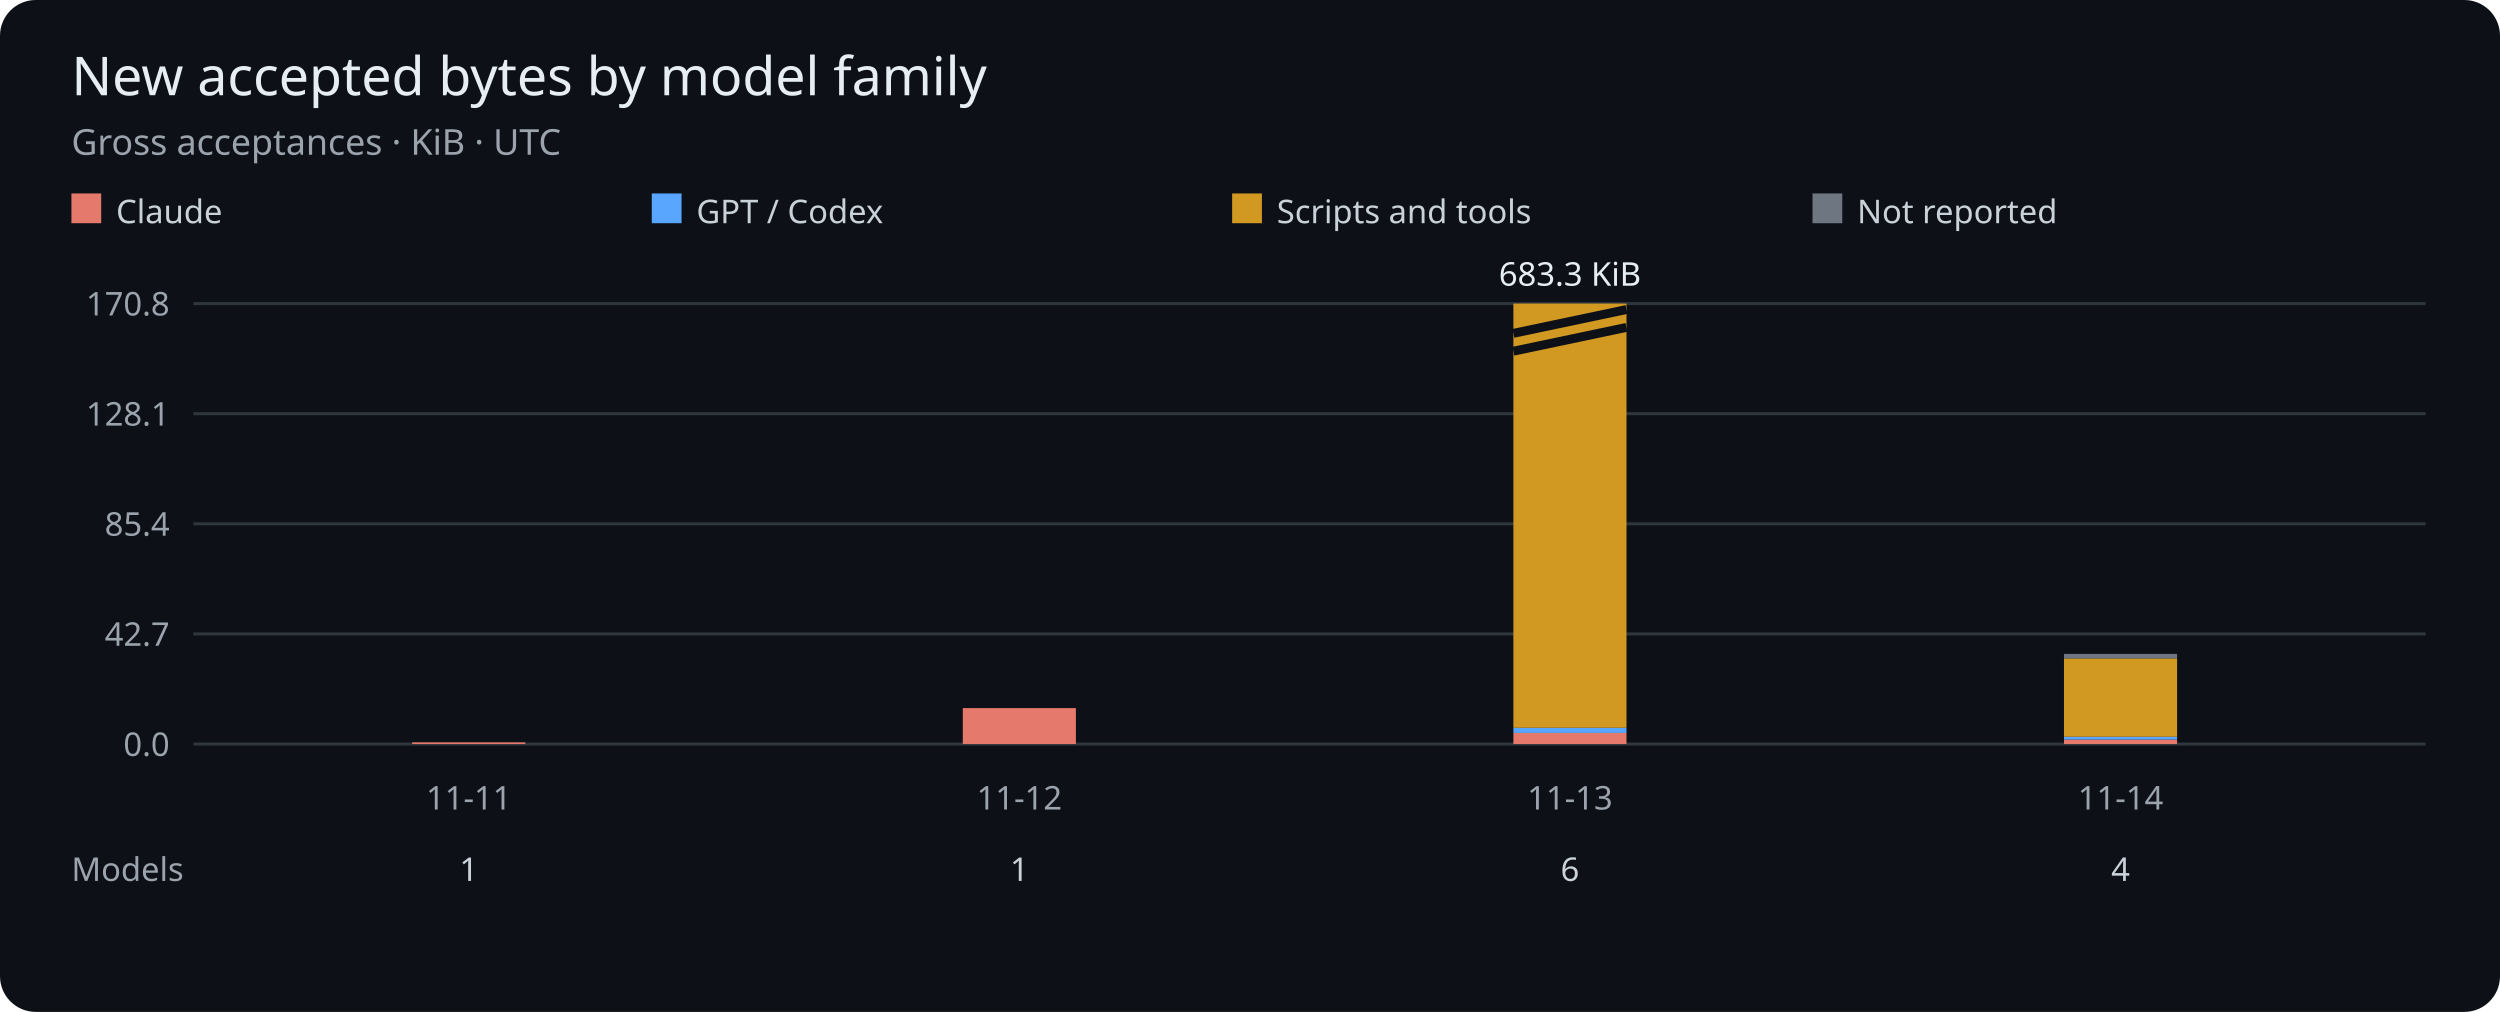
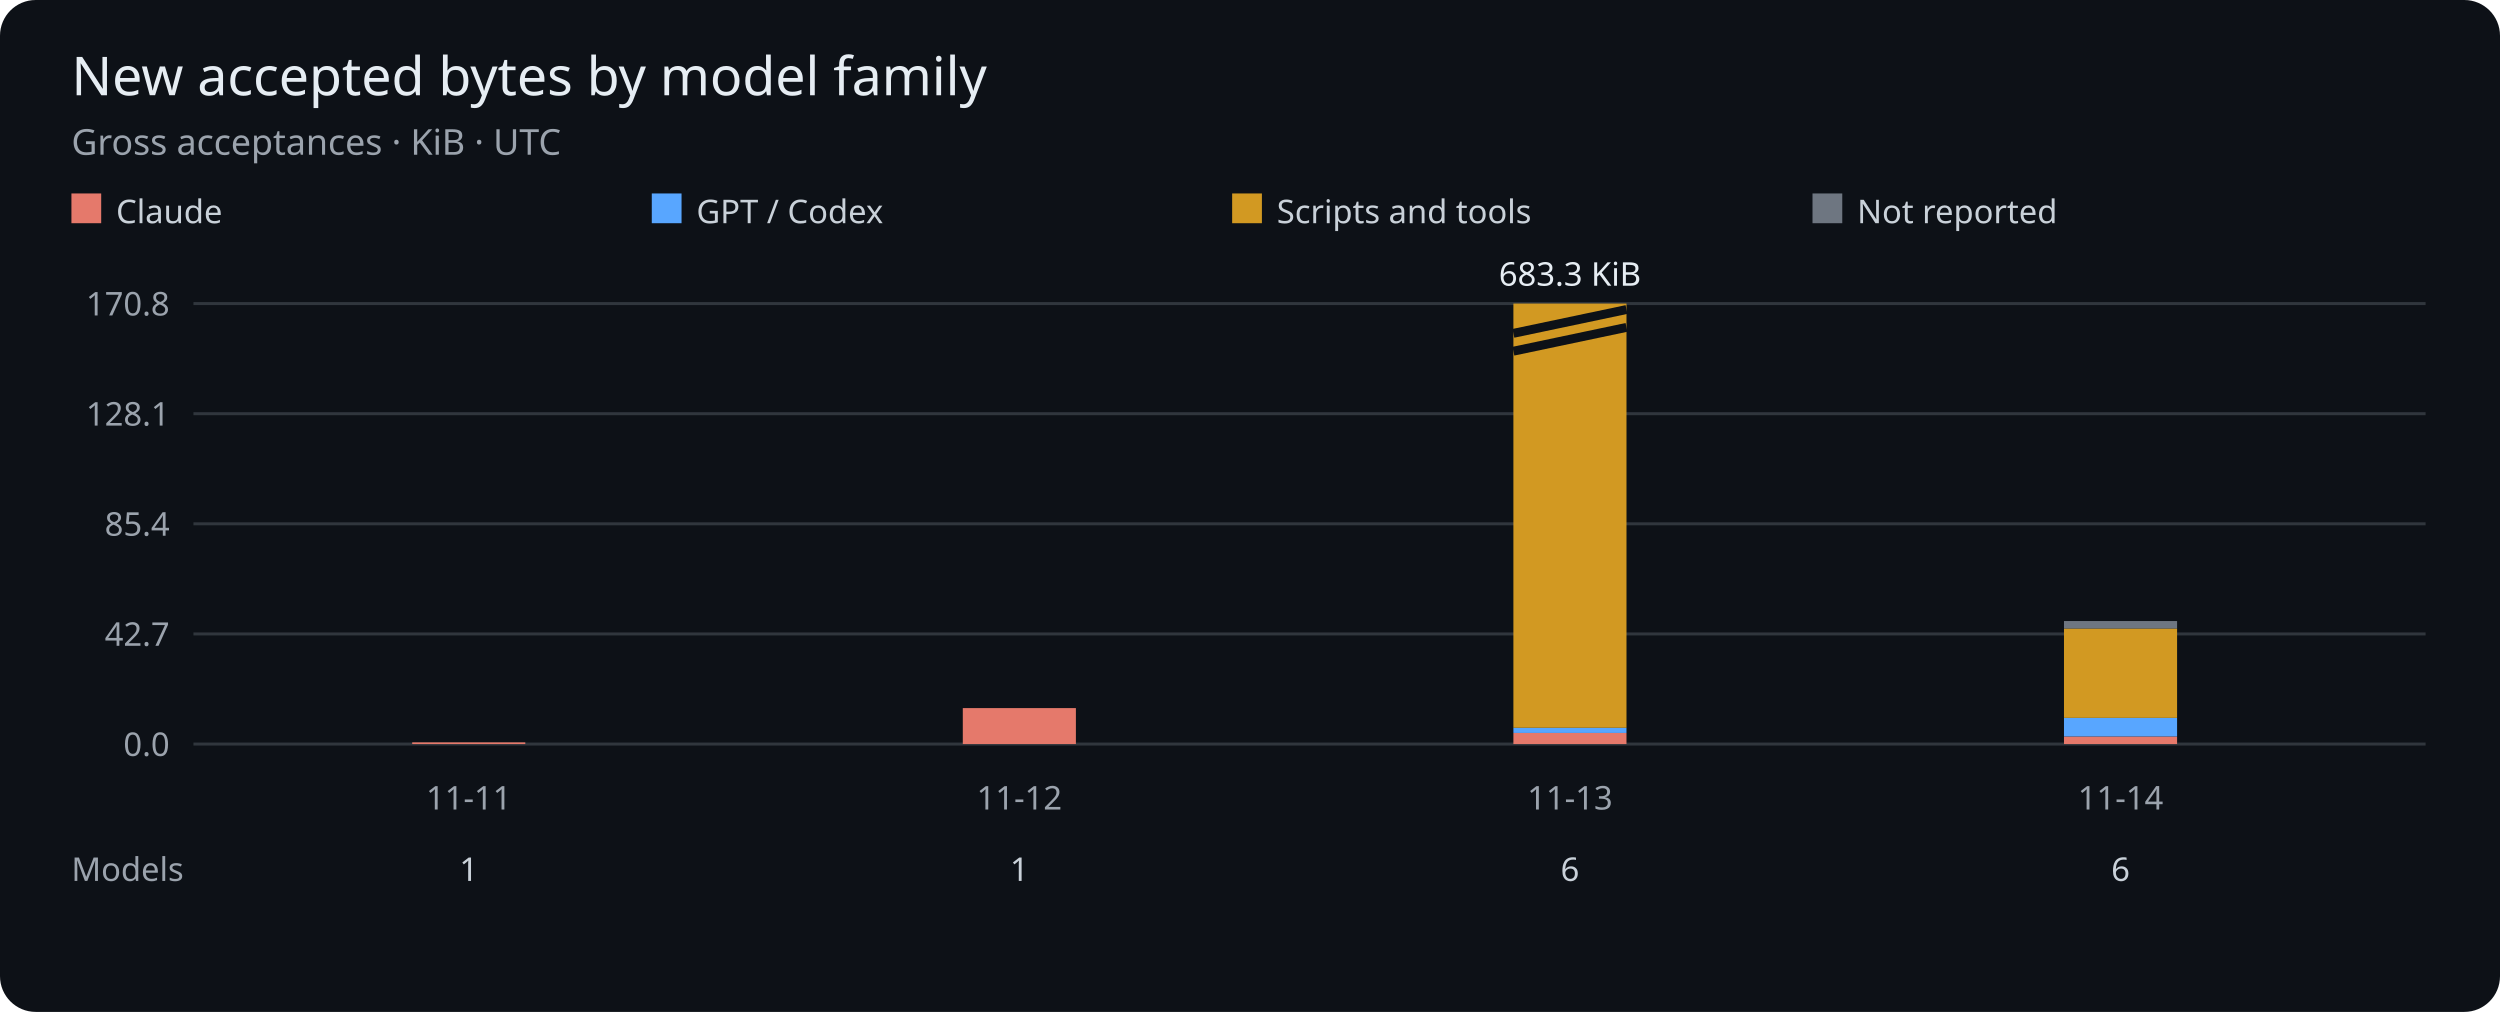
<svg xmlns="http://www.w3.org/2000/svg" viewBox="0 0 840 340" role="img" aria-label="Gross accepted bytes per UTC day by model family">
  <rect width="840" height="340" rx="12" fill="#0d1117" />
  <g font-family="sans-serif">
    <text x="24" y="32" fill="#e6edf3" font-size="18">New accepted bytes by model family</text>
    <text x="24" y="52" fill="#9ba3ad" font-size="12">Gross acceptances · KiB · UTC</text>
    <rect x="24" y="65" width="10" height="10" fill="#e5796b" />
    <text x="39" y="75" fill="#c9d1d9" font-size="11">Claude</text>
    <rect x="219" y="65" width="10" height="10" fill="#58a6ff" />
    <text x="234" y="75" fill="#c9d1d9" font-size="11">GPT / Codex</text>
    <rect x="414" y="65" width="10" height="10" fill="#d29922" />
    <text x="429" y="75" fill="#c9d1d9" font-size="11">Scripts and tools</text>
    <rect x="609" y="65" width="10" height="10" fill="#6e7681" />
    <text x="624" y="75" fill="#c9d1d9" font-size="11">Not reported</text>
    <path d="M65 250H815" stroke="#30363d" />
    <text x="57" y="254" fill="#9ba3ad" font-size="11" text-anchor="end">0.0</text>
    <path d="M65 213H815" stroke="#30363d" />
    <text x="57" y="217" fill="#9ba3ad" font-size="11" text-anchor="end">42.7</text>
    <path d="M65 176H815" stroke="#30363d" />
    <text x="57" y="180" fill="#9ba3ad" font-size="11" text-anchor="end">85.4</text>
    <path d="M65 139H815" stroke="#30363d" />
    <text x="57" y="143" fill="#9ba3ad" font-size="11" text-anchor="end">128.1</text>
    <path d="M65 102H815" stroke="#30363d" />
    <text x="57" y="106" fill="#9ba3ad" font-size="11" text-anchor="end">170.8</text>
    <rect x="138.50" y="249.43" width="38.00" height="0.57" fill="#e5796b" />
    <text x="157.50" y="272" fill="#9ba3ad" font-size="11" text-anchor="middle">11-11</text>
    <text x="157.50" y="296" fill="#c9d1d9" font-size="11" text-anchor="middle">1</text>
    <rect x="323.50" y="237.92" width="38.00" height="12.08" fill="#e5796b" />
    <text x="342.50" y="272" fill="#9ba3ad" font-size="11" text-anchor="middle">11-12</text>
    <text x="342.50" y="296" fill="#c9d1d9" font-size="11" text-anchor="middle">1</text>
    <rect x="508.50" y="246.28" width="38.00" height="3.72" fill="#e5796b" />
    <rect x="508.50" y="244.53" width="38.00" height="1.74" fill="#58a6ff" />
    <rect x="508.50" y="102.00" width="38.00" height="142.53" fill="#d29922" />
    <path d="M508.50 112 l38.00 -8 M508.50 118 l38.00 -8" stroke="#0d1117" stroke-width="3" />
    <text x="527.50" y="96" fill="#e6edf3" font-size="11" text-anchor="middle">683.3 KiB</text>
    <text x="527.50" y="272" fill="#9ba3ad" font-size="11" text-anchor="middle">11-13</text>
    <text x="527.50" y="296" fill="#c9d1d9" font-size="11" text-anchor="middle">6</text>
-     <rect x="693.50" y="248.48" width="38.00" height="1.52" fill="#e5796b" />
-     <rect x="693.50" y="247.56" width="38.00" height="0.92" fill="#58a6ff" />
-     <rect x="693.50" y="221.21" width="38.00" height="26.35" fill="#d29922" />
-     <rect x="693.50" y="219.71" width="38.00" height="1.50" fill="#6e7681" />
+     <rect x="693.50" y="247.46" width="38.00" height="2.54" fill="#e5796b" />
+     <rect x="693.50" y="241.20" width="38.00" height="6.25" fill="#58a6ff" />
+     <rect x="693.50" y="211.17" width="38.00" height="30.03" fill="#d29922" />
+     <rect x="693.50" y="208.67" width="38.00" height="2.51" fill="#6e7681" />
    <text x="712.50" y="272" fill="#9ba3ad" font-size="11" text-anchor="middle">11-14</text>
-     <text x="712.50" y="296" fill="#c9d1d9" font-size="11" text-anchor="middle">4</text>
+     <text x="712.50" y="296" fill="#c9d1d9" font-size="11" text-anchor="middle">6</text>
    <text x="24" y="296" fill="#9ba3ad" font-size="11">Models</text>
  </g>
</svg>
